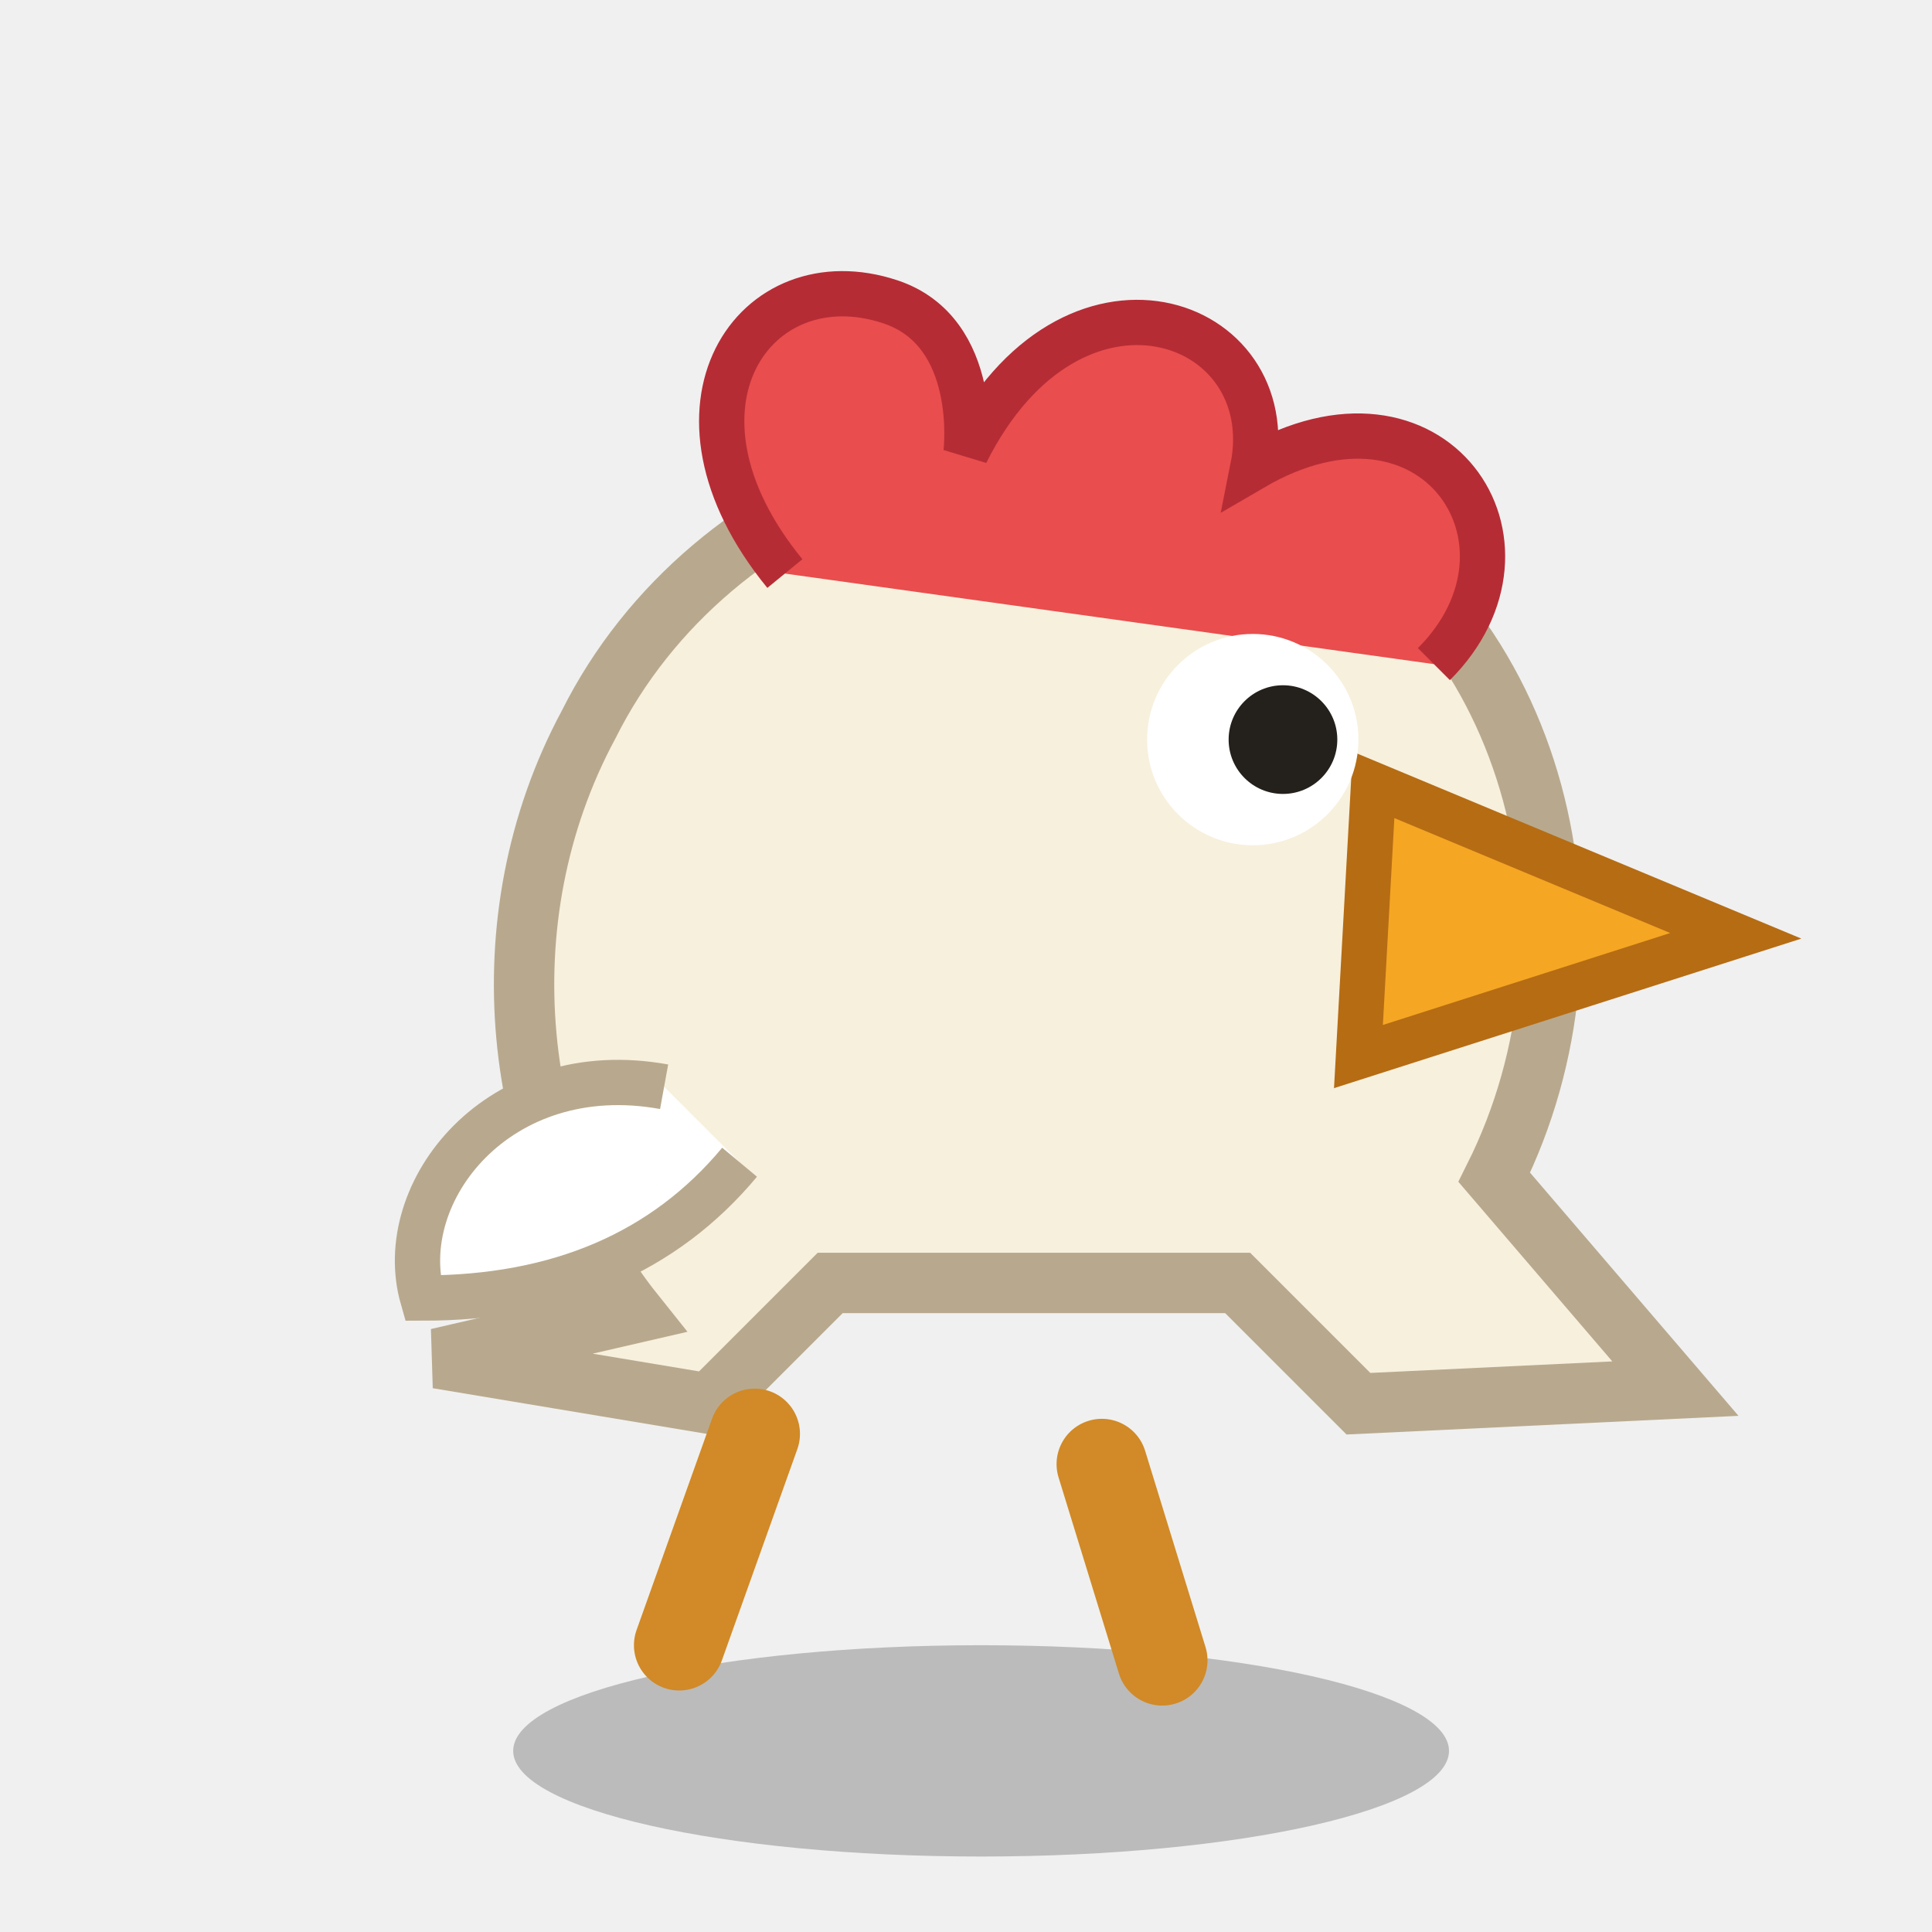
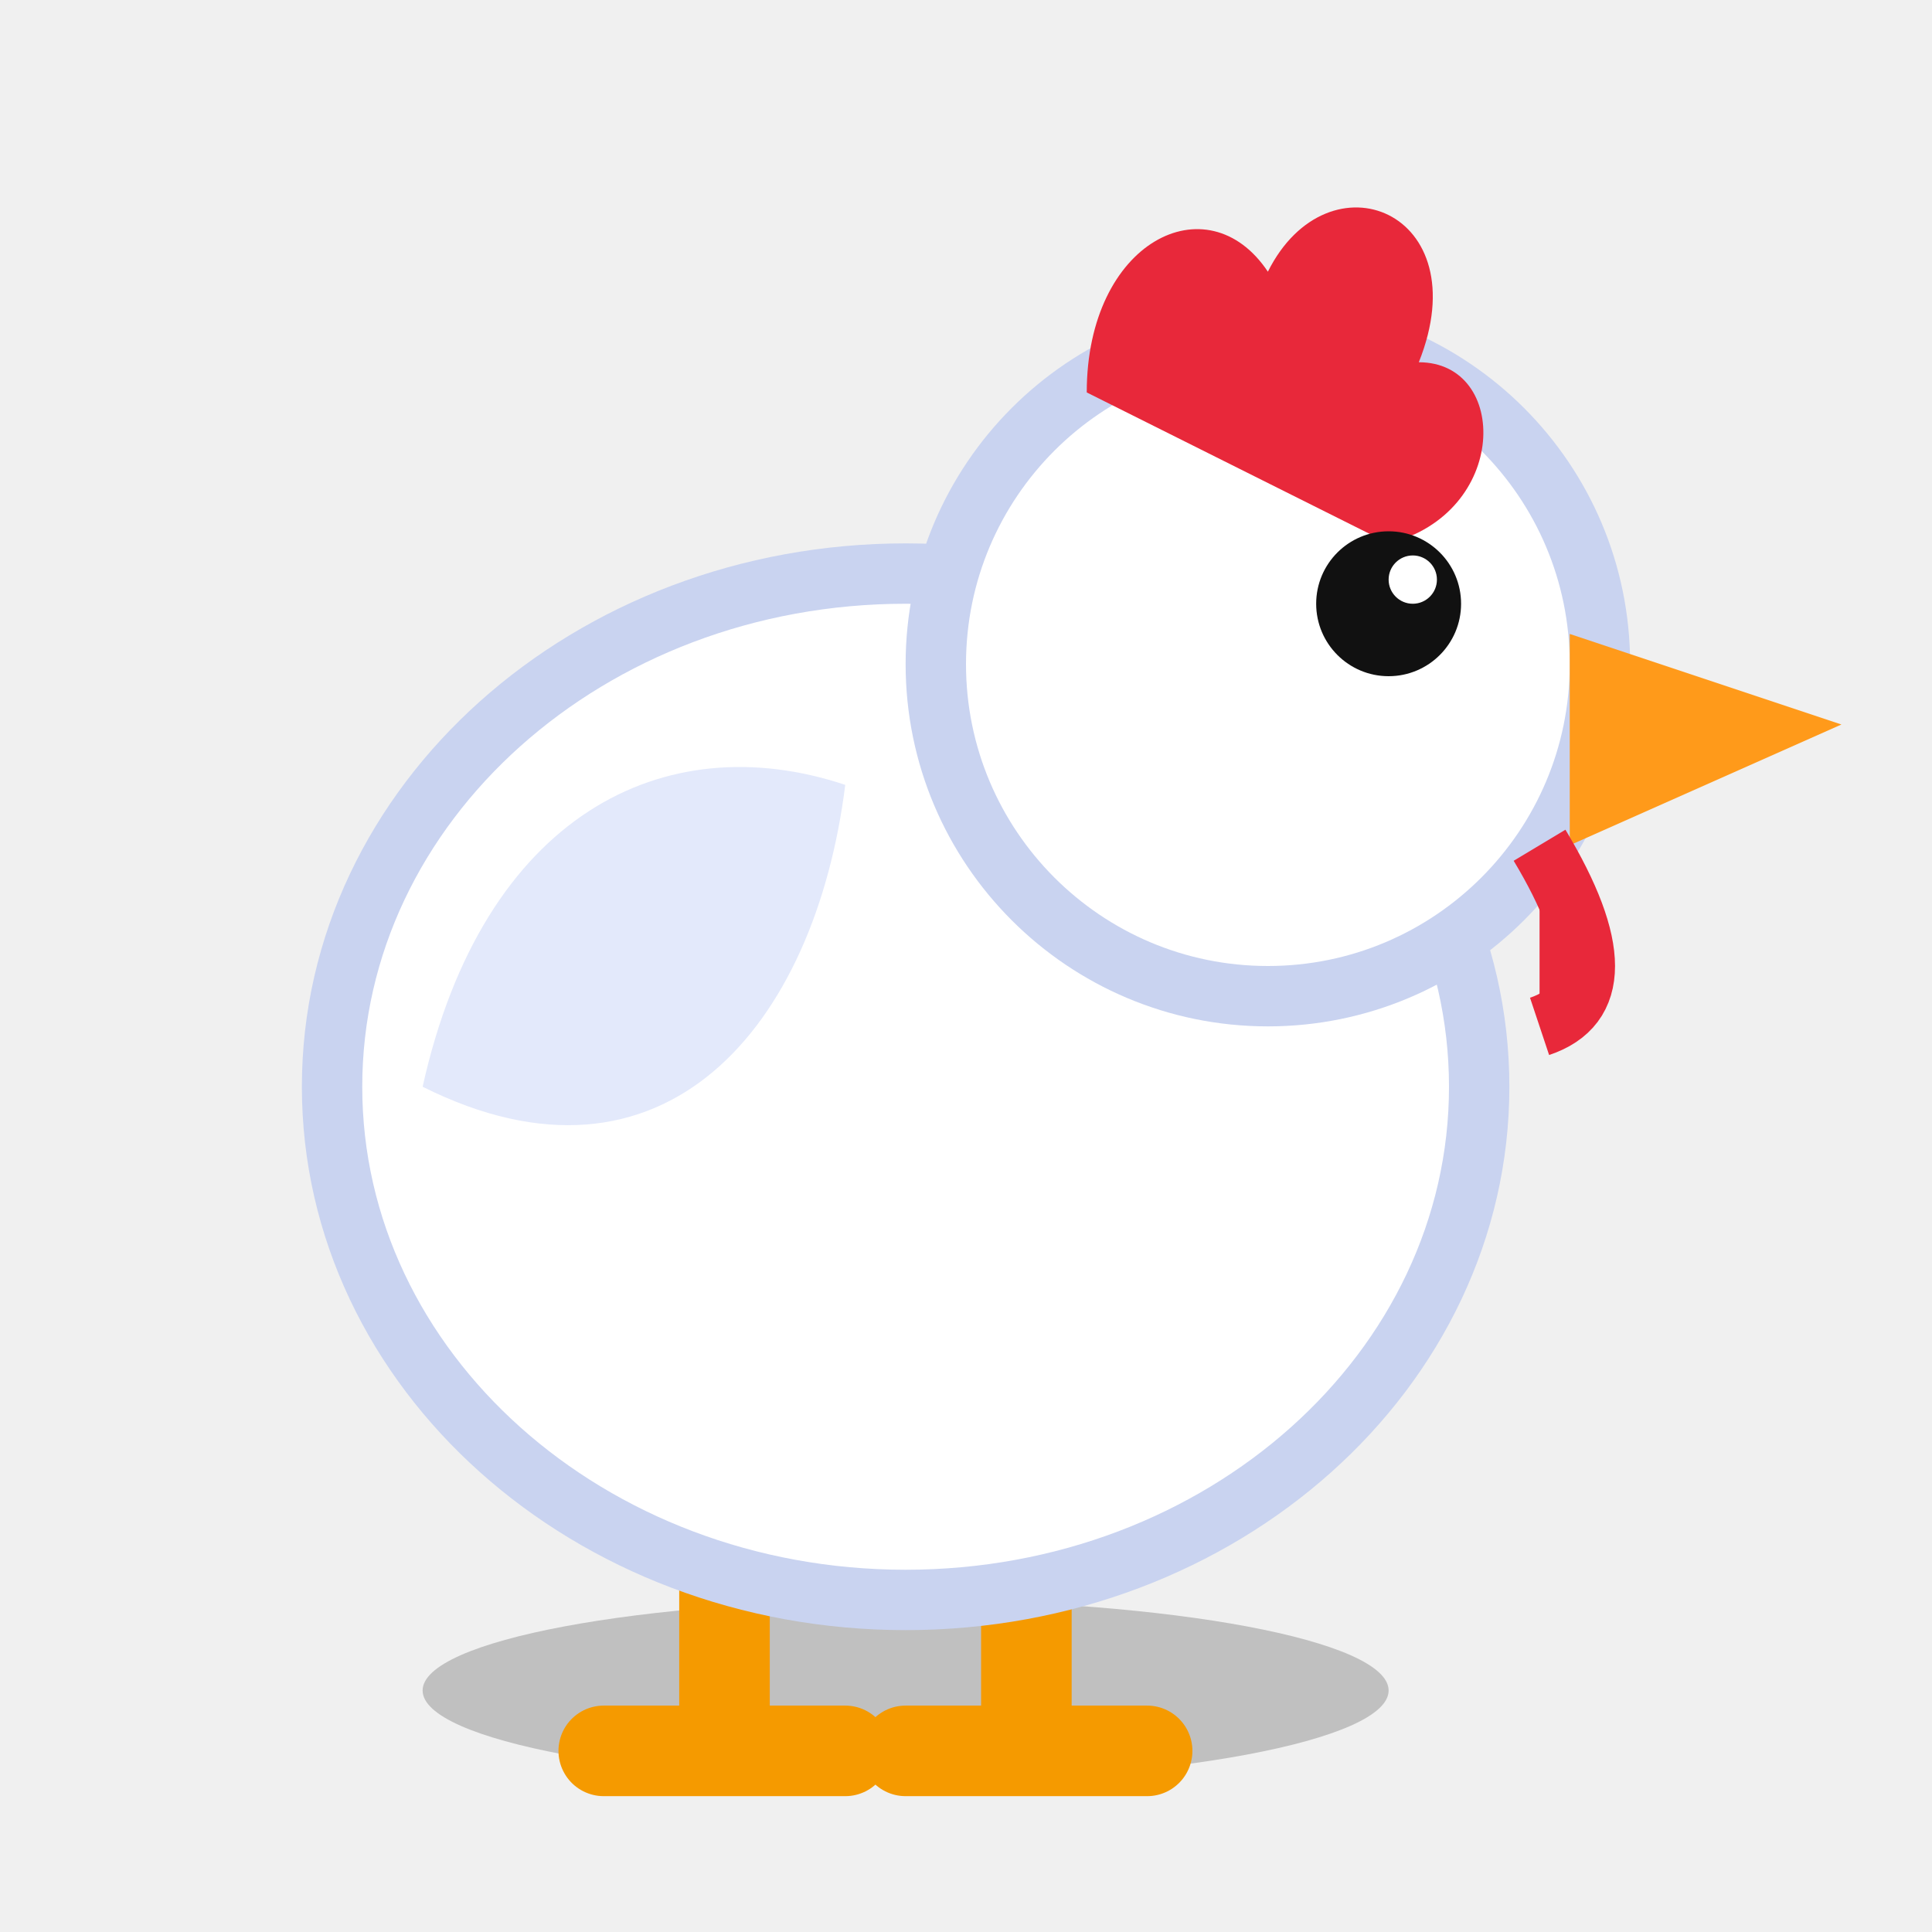
- <svg xmlns="http://www.w3.org/2000/svg" viewBox="0 0 128 128">
-   <ellipse cx="65" cy="116" rx="31" ry="7" fill="#000" opacity=".22" />
-   <path d="M42 87c-8-10-10-26-3-39 8-16 29-24 47-15 16 8 21 29 13 45l12 14-21 1-8-8H55l-8 8-18-3z" fill="#f7f0dd" stroke="#b8a98e" stroke-width="4" />
-   <path d="M52 38c-9-11-2-21 7-18 6 2 5 10 5 10 7-14 21-9 19 1 12-7 20 5 12 13" fill="#e94d4d" stroke="#b62c35" stroke-width="3" />
-   <path d="M91 52l24 10-25 8z" fill="#f5a623" stroke="#b66c13" stroke-width="3" />
-   <circle cx="83" cy="49" r="7" fill="#fff" />
-   <circle cx="85" cy="49" r="3.6" fill="#24201b" />
-   <path d="M50 95l-5 14m28-12 4 13" stroke="#d18a27" stroke-width="6" stroke-linecap="round" />
-   <path d="M44 72c-11-2-18 7-16 14 9 0 16-3 21-9" fill="#fff" stroke="#b8a98e" stroke-width="3" />
+ <svg xmlns="http://www.w3.org/2000/svg" viewBox="0 0 64 64">
+   <ellipse cx="30" cy="56" rx="16" ry="3" fill="#0003" />
+   <path d="M24 50v7M34 50v7M20 58h8M30 58h8" stroke="#f59a00" stroke-width="3" stroke-linecap="round" />
+   <ellipse cx="30" cy="36" rx="19" ry="17" fill="#fff" stroke="#c9d3f0" stroke-width="2" />
+   <path d="M14 36c2-9 8-12 14-10-1 8-6 14-14 10z" fill="#e3e9fb" />
+   <circle cx="42" cy="22" r="11" fill="#fff" stroke="#c9d3f0" stroke-width="2" />
+   <path d="M36 13c0-5 4-7 6-4 2-4 7-2 5 3 3 0 3 5-1 6z" fill="#e8283a" />
+   <path d="M52 21l9 3-9 4z" fill="#ff9a1a" />
+   <path d="M51 28q3 5 0 6" fill="#e8283a" stroke="#e8283a" stroke-width="2" />
+   <circle cx="46" cy="20" r="2.4" fill="#111" />
+   <circle cx="46.8" cy="19.2" r=".8" fill="#fff" />
</svg>
